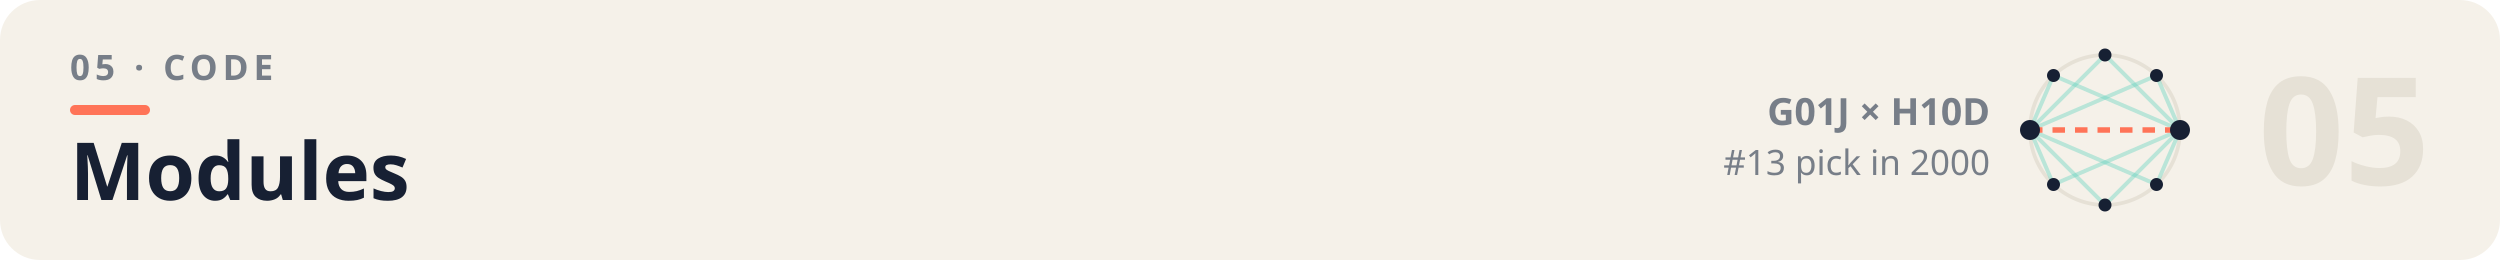
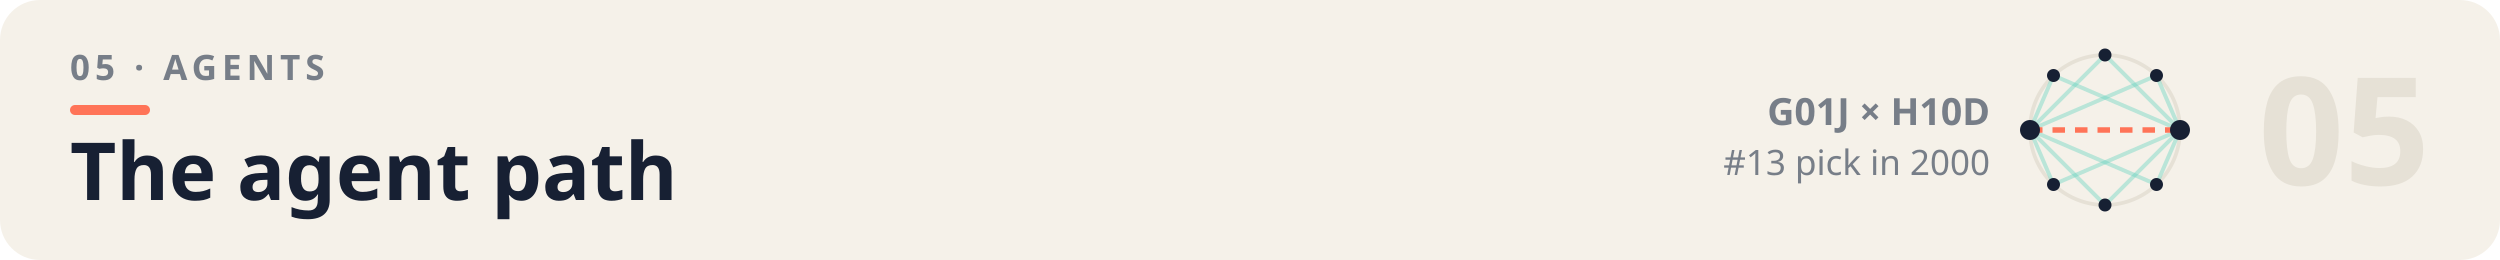
- <svg xmlns="http://www.w3.org/2000/svg" viewBox="0 0 1000 104" width="100%" role="img" aria-label="05. Modules (drawn: G01J and H10D, the graph's #13 pick in 2000)">
+ <svg xmlns="http://www.w3.org/2000/svg" viewBox="0 0 1000 104" width="100%" role="img" aria-label="05. The agent path (drawn: G01J and H10D, the graph's #13 pick in 2000)">
  <rect x="0" y="0" width="1000" height="104" rx="16" fill="#F5F1E9" />
-   <text x="28" y="32" text-anchor="start" font-size="14" font-weight="600" letter-spacing="2" fill="#777E88" font-family="system-ui, -apple-system, 'Segoe UI', 'Noto Sans', Helvetica, Arial, sans-serif">05  ·  CODE</text>
+   <text x="28" y="32" text-anchor="start" font-size="14" font-weight="600" letter-spacing="2" fill="#777E88" font-family="system-ui, -apple-system, 'Segoe UI', 'Noto Sans', Helvetica, Arial, sans-serif">05  ·  AGENTS</text>
  <rect x="28" y="42" width="32" height="4" rx="2" fill="#FF7458" />
-   <text x="28" y="80" font-size="32" font-weight="700" fill="#172033" font-family="system-ui, -apple-system, 'Segoe UI', 'Noto Sans', Helvetica, Arial, sans-serif">Modules</text>
+   <text x="28" y="80" font-size="32" font-weight="700" fill="#172033" font-family="system-ui, -apple-system, 'Segoe UI', 'Noto Sans', Helvetica, Arial, sans-serif">The agent path</text>
  <text x="796" y="50.0" text-anchor="end" font-size="15" font-weight="700" fill="#777E88" font-family="system-ui, -apple-system, 'Segoe UI', 'Noto Sans', Helvetica, Arial, sans-serif">G01J × H10D</text>
  <text x="796" y="70.0" text-anchor="end" font-size="14" fill="#777E88" font-family="system-ui, -apple-system, 'Segoe UI', 'Noto Sans', Helvetica, Arial, sans-serif">#13 pick in 2000</text>
  <circle cx="842" cy="52.0" r="30" fill="none" stroke="#E6E1D6" stroke-width="1.5" />
  <line x1="812.0" y1="52.0" x2="821.4" y2="30.2" stroke="#63D3BE" stroke-width="1.6" stroke-opacity="0.4" />
  <line x1="872.0" y1="52.0" x2="821.4" y2="30.2" stroke="#63D3BE" stroke-width="1.6" stroke-opacity="0.4" />
  <line x1="812.0" y1="52.0" x2="842.0" y2="22.0" stroke="#63D3BE" stroke-width="1.6" stroke-opacity="0.4" />
  <line x1="872.0" y1="52.0" x2="842.0" y2="22.0" stroke="#63D3BE" stroke-width="1.6" stroke-opacity="0.4" />
  <line x1="812.0" y1="52.0" x2="862.6" y2="30.2" stroke="#63D3BE" stroke-width="1.6" stroke-opacity="0.4" />
  <line x1="872.0" y1="52.0" x2="862.6" y2="30.2" stroke="#63D3BE" stroke-width="1.6" stroke-opacity="0.4" />
  <line x1="812.0" y1="52.0" x2="821.4" y2="73.8" stroke="#63D3BE" stroke-width="1.6" stroke-opacity="0.4" />
  <line x1="872.0" y1="52.0" x2="821.4" y2="73.8" stroke="#63D3BE" stroke-width="1.6" stroke-opacity="0.4" />
  <line x1="812.0" y1="52.0" x2="842.0" y2="82.0" stroke="#63D3BE" stroke-width="1.6" stroke-opacity="0.4" />
  <line x1="872.0" y1="52.0" x2="842.0" y2="82.0" stroke="#63D3BE" stroke-width="1.6" stroke-opacity="0.4" />
  <line x1="812.0" y1="52.0" x2="862.6" y2="73.8" stroke="#63D3BE" stroke-width="1.6" stroke-opacity="0.4" />
  <line x1="872.0" y1="52.0" x2="862.6" y2="73.8" stroke="#63D3BE" stroke-width="1.6" stroke-opacity="0.4" />
  <line x1="812" y1="52.0" x2="872" y2="52.0" stroke="#FF7458" stroke-width="2.2" stroke-dasharray="5 4" />
  <circle cx="821.4" cy="30.2" r="2.6" fill="#172033" />
  <circle cx="842.0" cy="22.0" r="2.6" fill="#172033" />
  <circle cx="862.6" cy="30.2" r="2.6" fill="#172033" />
  <circle cx="821.4" cy="73.8" r="2.6" fill="#172033" />
  <circle cx="842.0" cy="82.0" r="2.6" fill="#172033" />
  <circle cx="862.6" cy="73.8" r="2.6" fill="#172033" />
  <circle cx="812" cy="52.0" r="4" fill="#172033" />
  <circle cx="872" cy="52.0" r="4" fill="#172033" />
  <text x="972" y="74.0" text-anchor="end" font-size="60" font-weight="700" fill="#E6E1D6" font-family="system-ui, -apple-system, 'Segoe UI', 'Noto Sans', Helvetica, Arial, sans-serif">05</text>
</svg>
